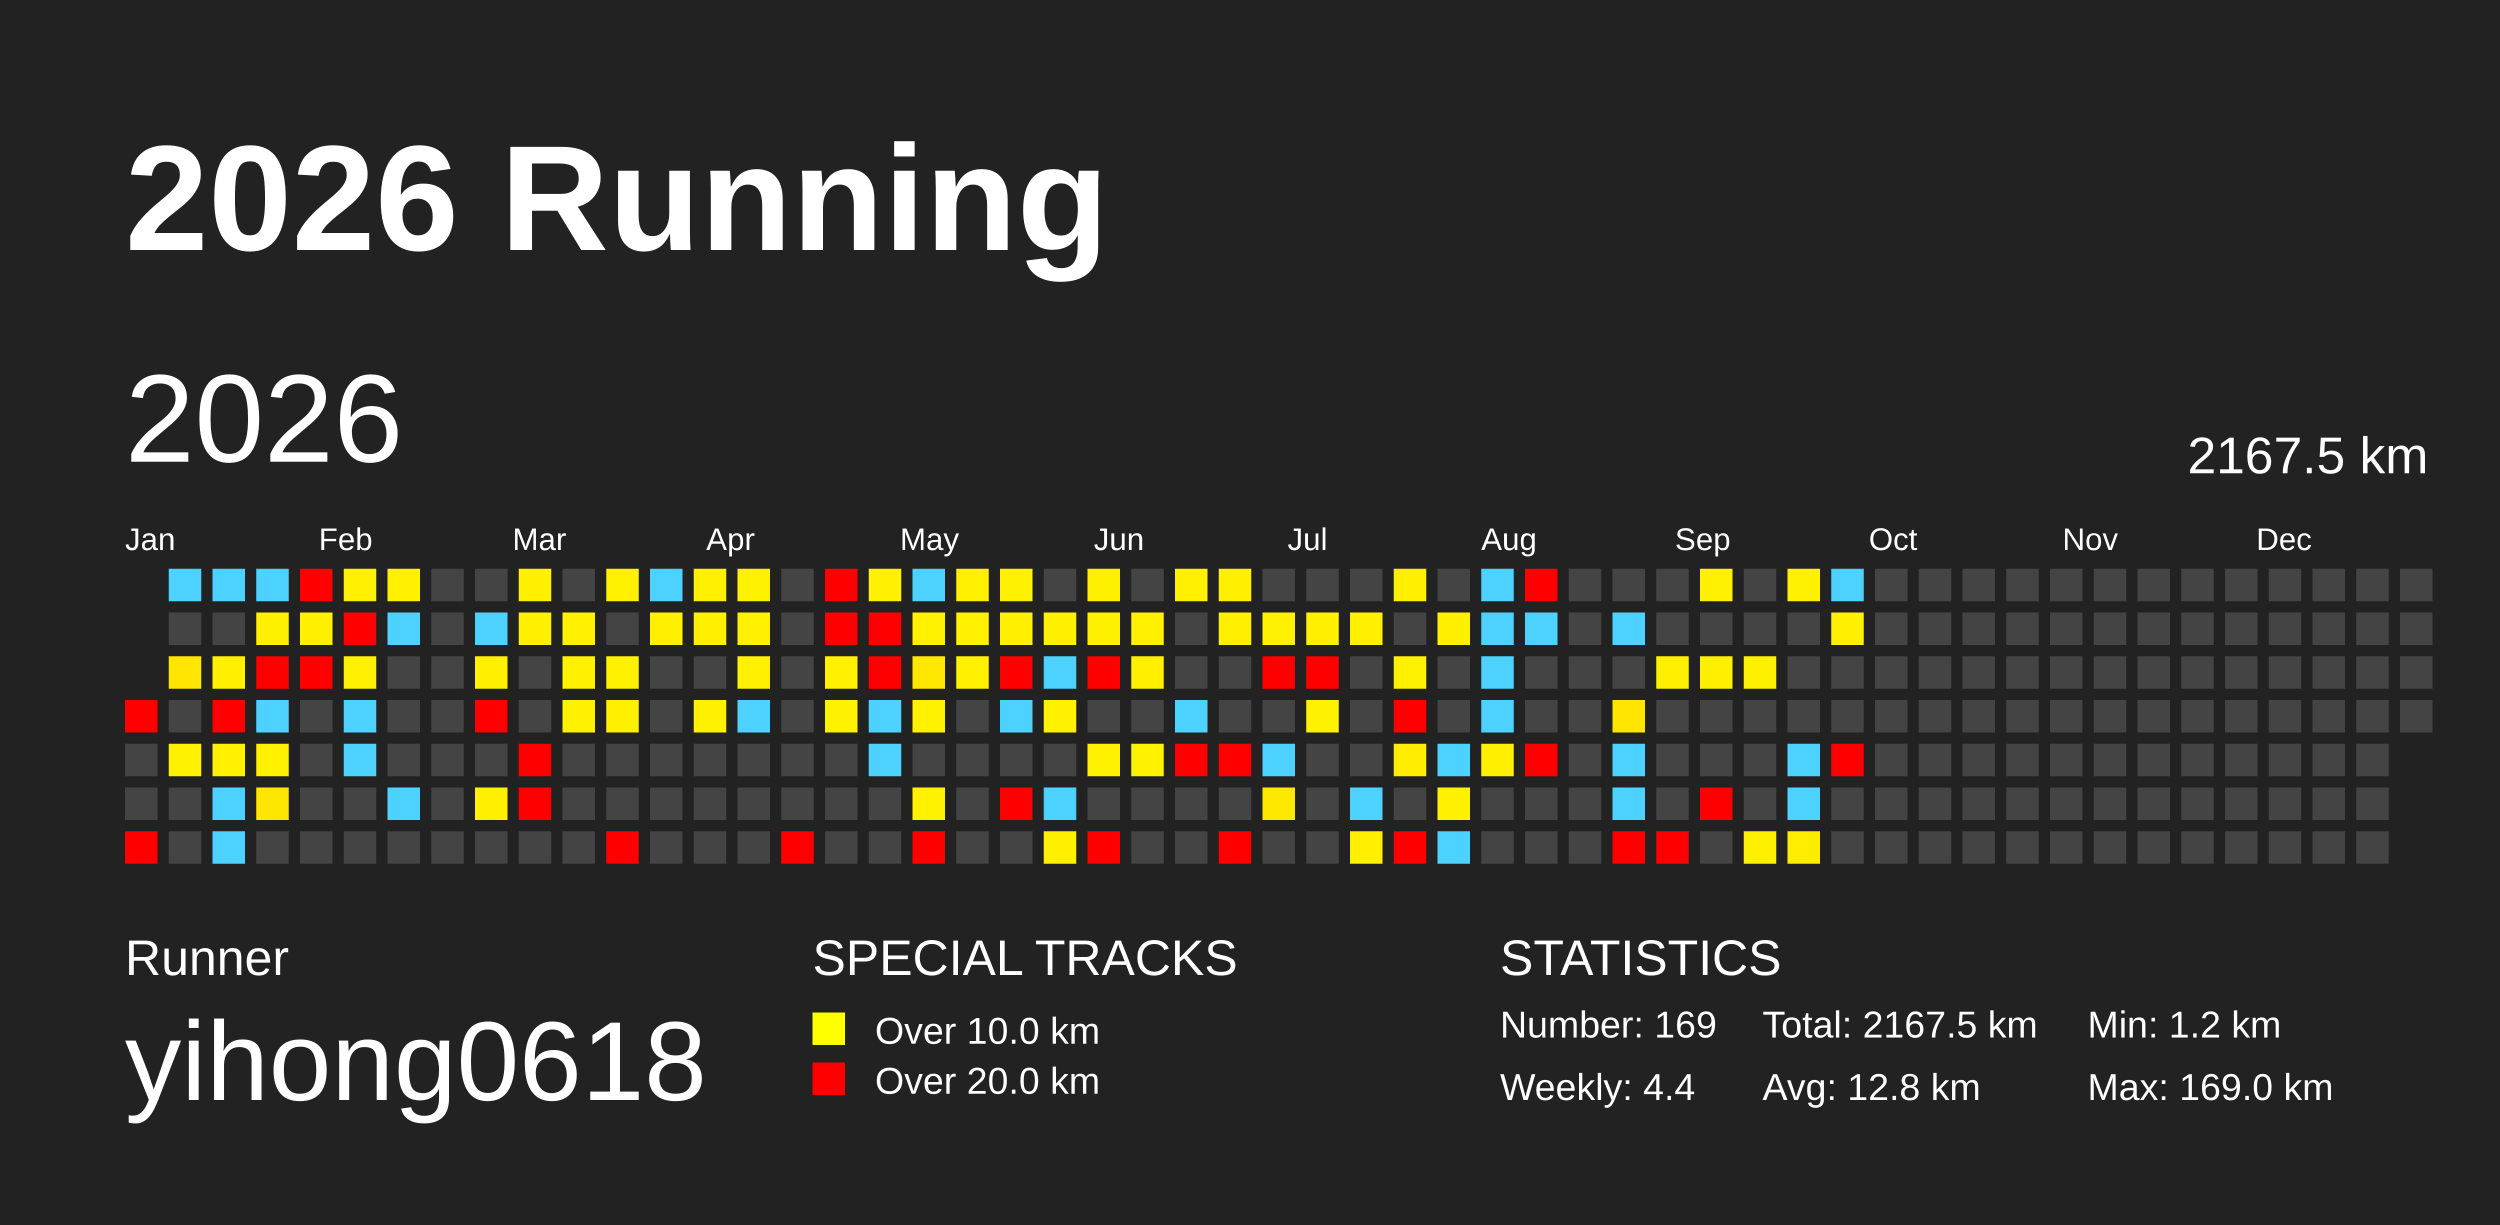
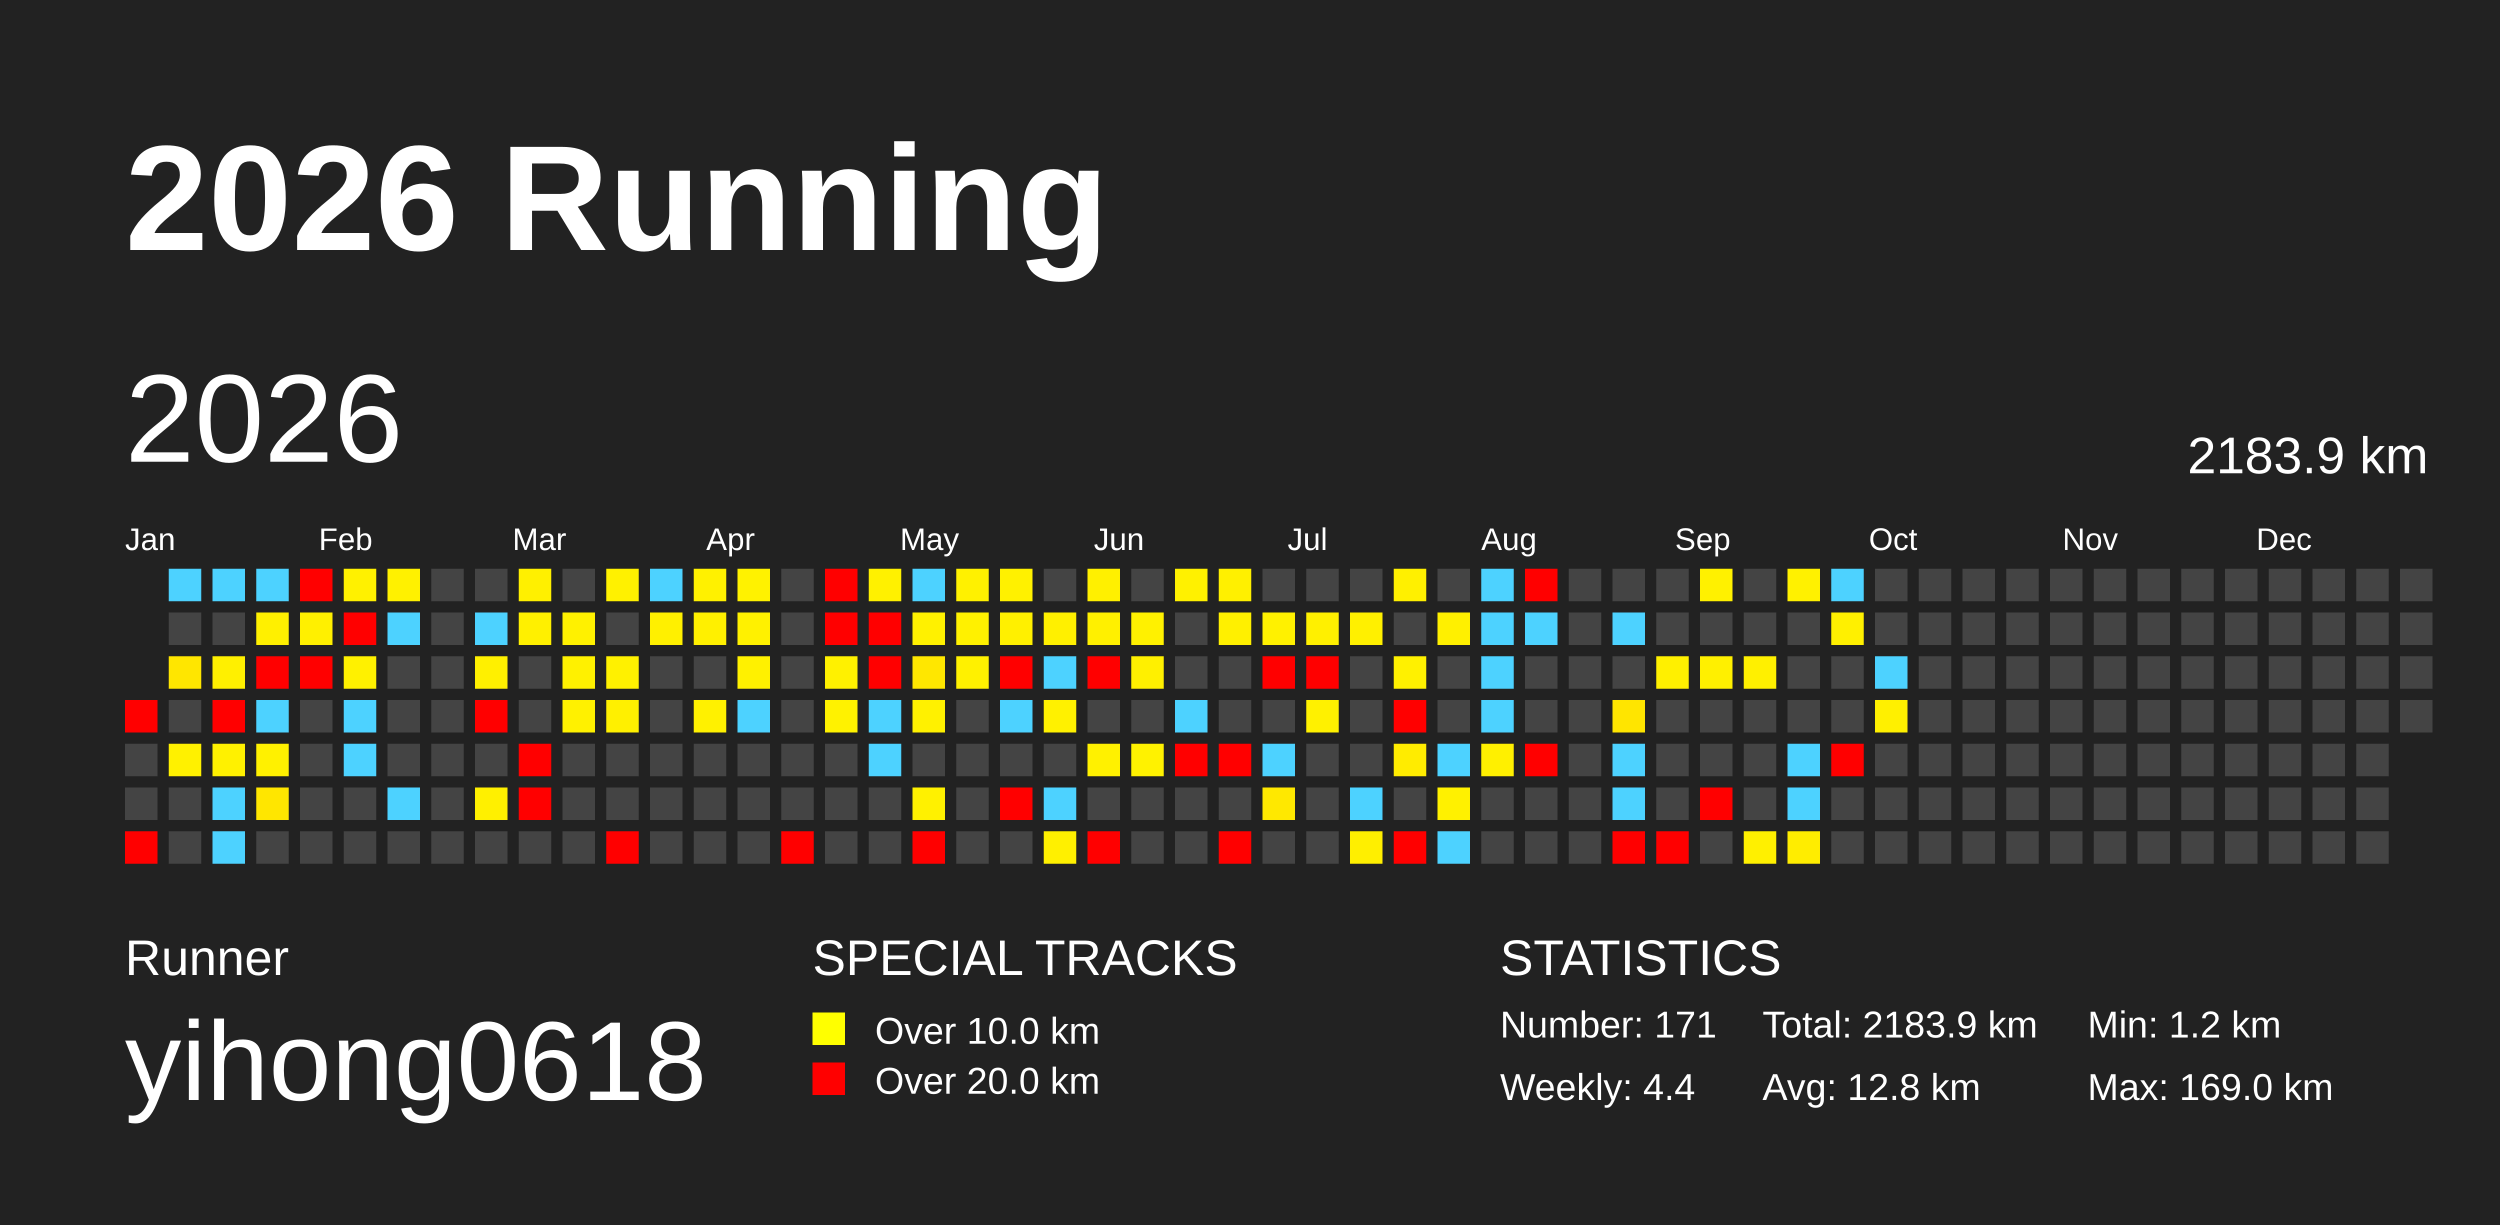
<svg xmlns="http://www.w3.org/2000/svg" baseProfile="full" height="98mm" version="1.1" viewBox="0,0,200,98" width="200mm">
  <defs />
  <rect fill="#222222" height="98" width="200" x="0" y="0" />
  <text fill="#FFFFFF" style="font-size:12px; font-family:Arial; font-weight:bold;" x="10" y="20">2026 Running</text>
  <text fill="#FFFFFF" style="font-size:4px; font-family:Arial" x="10" y="78">Runner</text>
  <text fill="#FFFFFF" style="font-size:9px; font-family:Arial" x="10" y="88">yihong0618</text>
  <text fill="#FFFFFF" style="font-size:4px; font-family:Arial" x="65" y="78">SPECIAL TRACKS</text>
  <rect fill="yellow" height="2.6" width="2.6" x="65" y="81" />
  <text fill="#FFFFFF" style="font-size:3px; font-family:Arial" x="70" y="83.5">Over 10.0 km</text>
  <rect fill="red" height="2.6" width="2.6" x="65" y="85" />
  <text fill="#FFFFFF" style="font-size:3px; font-family:Arial" x="70" y="87.5">Over 20.0 km</text>
  <text fill="#FFFFFF" style="font-size:4px; font-family:Arial" x="120" y="78">STATISTICS</text>
-   <text fill="#FFFFFF" style="font-size:3px; font-family:Arial" x="120" y="83">Number: 169</text>
+   <text fill="#FFFFFF" style="font-size:3px; font-family:Arial" x="120" y="83">Number: 171</text>
  <text fill="#FFFFFF" style="font-size:3px; font-family:Arial" x="120" y="88">Weekly: 4.4</text>
-   <text fill="#FFFFFF" style="font-size:3px; font-family:Arial" x="141" y="83">Total: 2167.5 km</text>
+   <text fill="#FFFFFF" style="font-size:3px; font-family:Arial" x="141" y="83">Total: 2183.9 km</text>
  <text fill="#FFFFFF" style="font-size:3px; font-family:Arial" x="141" y="88">Avg: 12.8 km</text>
  <text fill="#FFFFFF" style="font-size:3px; font-family:Arial" x="167" y="83">Min: 1.2 km</text>
  <text fill="#FFFFFF" style="font-size:3px; font-family:Arial" x="167" y="88">Max: 169.0 km</text>
  <text dominant-baseline="hanging" fill="#FFFFFF" style="font-size:10.0px; font-family:Arial;" x="10" y="30">2026</text>
-   <text dominant-baseline="hanging" fill="#FFFFFF" style="font-size:4.125px; font-family:Arial;" x="175" y="35">2167.5 km</text>
+   <text dominant-baseline="hanging" fill="#FFFFFF" style="font-size:4.125px; font-family:Arial;" x="175" y="35">2183.9 km</text>
  <text fill="#FFFFFF" style="font-size:2.5px; font-family:Arial" x="10.0" y="44">Jan</text>
  <text fill="#FFFFFF" style="font-size:2.5px; font-family:Arial" x="25.5" y="44">Feb</text>
  <text fill="#FFFFFF" style="font-size:2.5px; font-family:Arial" x="41.0" y="44">Mar</text>
  <text fill="#FFFFFF" style="font-size:2.5px; font-family:Arial" x="56.5" y="44">Apr</text>
  <text fill="#FFFFFF" style="font-size:2.5px; font-family:Arial" x="72.0" y="44">May</text>
  <text fill="#FFFFFF" style="font-size:2.5px; font-family:Arial" x="87.5" y="44">Jun</text>
  <text fill="#FFFFFF" style="font-size:2.5px; font-family:Arial" x="103.0" y="44">Jul</text>
  <text fill="#FFFFFF" style="font-size:2.5px; font-family:Arial" x="118.5" y="44">Aug</text>
  <text fill="#FFFFFF" style="font-size:2.5px; font-family:Arial" x="134.0" y="44">Sep</text>
  <text fill="#FFFFFF" style="font-size:2.5px; font-family:Arial" x="149.5" y="44">Oct</text>
  <text fill="#FFFFFF" style="font-size:2.5px; font-family:Arial" x="165.0" y="44">Nov</text>
  <text fill="#FFFFFF" style="font-size:2.5px; font-family:Arial" x="180.5" y="44">Dec</text>
  <rect fill="red" height="2.6" width="2.6" x="10.0" y="56.0" />
  <rect fill="#444444" height="2.6" width="2.6" x="10.0" y="59.5" />
  <rect fill="#444444" height="2.6" width="2.6" x="10.0" y="63.0" />
  <rect fill="red" height="2.6" width="2.6" x="10.0" y="66.5" />
  <rect fill="#4dd2ff" height="2.6" width="2.6" x="13.5" y="45.5" />
  <rect fill="#444444" height="2.6" width="2.6" x="13.5" y="49.0" />
  <rect fill="#ffe600" height="2.6" width="2.6" x="13.5" y="52.5" />
  <rect fill="#444444" height="2.6" width="2.6" x="13.5" y="56.0" />
  <rect fill="#fff100" height="2.6" width="2.6" x="13.5" y="59.5" />
  <rect fill="#444444" height="2.6" width="2.6" x="13.5" y="63.0" />
  <rect fill="#444444" height="2.6" width="2.6" x="13.5" y="66.5" />
  <rect fill="#4dd2ff" height="2.6" width="2.6" x="17.0" y="45.5" />
  <rect fill="#444444" height="2.6" width="2.6" x="17.0" y="49.0" />
  <rect fill="#fff000" height="2.6" width="2.6" x="17.0" y="52.5" />
  <rect fill="red" height="2.6" width="2.6" x="17.0" y="56.0" />
  <rect fill="#fff100" height="2.6" width="2.6" x="17.0" y="59.5" />
  <rect fill="#4dd2ff" height="2.6" width="2.6" x="17.0" y="63.0" />
  <rect fill="#4dd2ff" height="2.6" width="2.6" x="17.0" y="66.5" />
  <rect fill="#4dd2ff" height="2.6" width="2.6" x="20.5" y="45.5" />
  <rect fill="#fff000" height="2.6" width="2.6" x="20.5" y="49.0" />
  <rect fill="red" height="2.6" width="2.6" x="20.5" y="52.5" />
  <rect fill="#4dd2ff" height="2.6" width="2.6" x="20.5" y="56.0" />
  <rect fill="#fff100" height="2.6" width="2.6" x="20.5" y="59.5" />
  <rect fill="#ffe600" height="2.6" width="2.6" x="20.5" y="63.0" />
  <rect fill="#444444" height="2.6" width="2.6" x="20.5" y="66.5" />
  <rect fill="red" height="2.6" width="2.6" x="24.0" y="45.5" />
  <rect fill="#fff000" height="2.6" width="2.6" x="24.0" y="49.0" />
  <rect fill="red" height="2.6" width="2.6" x="24.0" y="52.5" />
  <rect fill="#444444" height="2.6" width="2.6" x="24.0" y="56.0" />
  <rect fill="#444444" height="2.6" width="2.6" x="24.0" y="59.5" />
  <rect fill="#444444" height="2.6" width="2.6" x="24.0" y="63.0" />
  <rect fill="#444444" height="2.6" width="2.6" x="24.0" y="66.5" />
  <rect fill="#fff100" height="2.6" width="2.6" x="27.5" y="45.5" />
  <rect fill="red" height="2.6" width="2.6" x="27.5" y="49.0" />
  <rect fill="#fff100" height="2.6" width="2.6" x="27.5" y="52.5" />
  <rect fill="#4dd2ff" height="2.6" width="2.6" x="27.5" y="56.0" />
  <rect fill="#4dd2ff" height="2.6" width="2.6" x="27.5" y="59.5" />
  <rect fill="#444444" height="2.6" width="2.6" x="27.5" y="63.0" />
  <rect fill="#444444" height="2.6" width="2.6" x="27.5" y="66.5" />
  <rect fill="#fff100" height="2.6" width="2.6" x="31.0" y="45.5" />
  <rect fill="#4dd2ff" height="2.6" width="2.6" x="31.0" y="49.0" />
  <rect fill="#444444" height="2.6" width="2.6" x="31.0" y="52.5" />
  <rect fill="#444444" height="2.6" width="2.6" x="31.0" y="56.0" />
  <rect fill="#444444" height="2.6" width="2.6" x="31.0" y="59.5" />
  <rect fill="#4dd2ff" height="2.6" width="2.6" x="31.0" y="63.0" />
  <rect fill="#444444" height="2.6" width="2.6" x="31.0" y="66.5" />
  <rect fill="#444444" height="2.6" width="2.6" x="34.5" y="45.5" />
  <rect fill="#444444" height="2.6" width="2.6" x="34.5" y="49.0" />
  <rect fill="#444444" height="2.6" width="2.6" x="34.5" y="52.5" />
  <rect fill="#444444" height="2.6" width="2.6" x="34.5" y="56.0" />
  <rect fill="#444444" height="2.6" width="2.6" x="34.5" y="59.5" />
  <rect fill="#444444" height="2.6" width="2.6" x="34.5" y="63.0" />
  <rect fill="#444444" height="2.6" width="2.6" x="34.5" y="66.5" />
  <rect fill="#444444" height="2.6" width="2.6" x="38.0" y="45.5" />
  <rect fill="#4dd2ff" height="2.6" width="2.6" x="38.0" y="49.0" />
  <rect fill="#fff000" height="2.6" width="2.6" x="38.0" y="52.5" />
  <rect fill="red" height="2.6" width="2.6" x="38.0" y="56.0" />
  <rect fill="#444444" height="2.6" width="2.6" x="38.0" y="59.5" />
  <rect fill="#fff000" height="2.6" width="2.6" x="38.0" y="63.0" />
  <rect fill="#444444" height="2.6" width="2.6" x="38.0" y="66.5" />
  <rect fill="#fff000" height="2.6" width="2.6" x="41.5" y="45.5" />
  <rect fill="#fff000" height="2.6" width="2.6" x="41.5" y="49.0" />
  <rect fill="#444444" height="2.6" width="2.6" x="41.5" y="52.5" />
  <rect fill="#444444" height="2.6" width="2.6" x="41.5" y="56.0" />
  <rect fill="red" height="2.6" width="2.6" x="41.5" y="59.5" />
  <rect fill="red" height="2.6" width="2.6" x="41.5" y="63.0" />
  <rect fill="#444444" height="2.6" width="2.6" x="41.5" y="66.5" />
  <rect fill="#444444" height="2.6" width="2.6" x="45.0" y="45.5" />
  <rect fill="#fff100" height="2.6" width="2.6" x="45.0" y="49.0" />
  <rect fill="#fff100" height="2.6" width="2.6" x="45.0" y="52.5" />
  <rect fill="#fff100" height="2.6" width="2.6" x="45.0" y="56.0" />
  <rect fill="#444444" height="2.6" width="2.6" x="45.0" y="59.5" />
  <rect fill="#444444" height="2.6" width="2.6" x="45.0" y="63.0" />
  <rect fill="#444444" height="2.6" width="2.6" x="45.0" y="66.5" />
  <rect fill="#fff100" height="2.6" width="2.6" x="48.5" y="45.5" />
  <rect fill="#444444" height="2.6" width="2.6" x="48.5" y="49.0" />
  <rect fill="#fff100" height="2.6" width="2.6" x="48.5" y="52.5" />
  <rect fill="#fff000" height="2.6" width="2.6" x="48.5" y="56.0" />
  <rect fill="#444444" height="2.6" width="2.6" x="48.5" y="59.5" />
  <rect fill="#444444" height="2.6" width="2.6" x="48.5" y="63.0" />
  <rect fill="red" height="2.6" width="2.6" x="48.5" y="66.5" />
  <rect fill="#4dd2ff" height="2.6" width="2.6" x="52.0" y="45.5" />
  <rect fill="#fff000" height="2.6" width="2.6" x="52.0" y="49.0" />
  <rect fill="#444444" height="2.6" width="2.6" x="52.0" y="52.5" />
  <rect fill="#444444" height="2.6" width="2.6" x="52.0" y="56.0" />
  <rect fill="#444444" height="2.6" width="2.6" x="52.0" y="59.5" />
  <rect fill="#444444" height="2.6" width="2.6" x="52.0" y="63.0" />
  <rect fill="#444444" height="2.6" width="2.6" x="52.0" y="66.5" />
  <rect fill="#fff100" height="2.6" width="2.6" x="55.5" y="45.5" />
  <rect fill="#fff000" height="2.6" width="2.6" x="55.5" y="49.0" />
  <rect fill="#444444" height="2.6" width="2.6" x="55.5" y="52.5" />
  <rect fill="#fff100" height="2.6" width="2.6" x="55.5" y="56.0" />
  <rect fill="#444444" height="2.6" width="2.6" x="55.5" y="59.5" />
  <rect fill="#444444" height="2.6" width="2.6" x="55.5" y="63.0" />
  <rect fill="#444444" height="2.6" width="2.6" x="55.5" y="66.5" />
  <rect fill="#fff200" height="2.6" width="2.6" x="59.0" y="45.5" />
  <rect fill="#fff100" height="2.6" width="2.6" x="59.0" y="49.0" />
  <rect fill="#fff100" height="2.6" width="2.6" x="59.0" y="52.5" />
  <rect fill="#4dd2ff" height="2.6" width="2.6" x="59.0" y="56.0" />
  <rect fill="#444444" height="2.6" width="2.6" x="59.0" y="59.5" />
  <rect fill="#444444" height="2.6" width="2.6" x="59.0" y="63.0" />
  <rect fill="#444444" height="2.6" width="2.6" x="59.0" y="66.5" />
  <rect fill="#444444" height="2.6" width="2.6" x="62.5" y="45.5" />
  <rect fill="#444444" height="2.6" width="2.6" x="62.5" y="49.0" />
  <rect fill="#444444" height="2.6" width="2.6" x="62.5" y="52.5" />
  <rect fill="#444444" height="2.6" width="2.6" x="62.5" y="56.0" />
  <rect fill="#444444" height="2.6" width="2.6" x="62.5" y="59.5" />
  <rect fill="#444444" height="2.6" width="2.6" x="62.5" y="63.0" />
  <rect fill="red" height="2.6" width="2.6" x="62.5" y="66.5" />
  <rect fill="red" height="2.6" width="2.6" x="66.0" y="45.5" />
  <rect fill="red" height="2.6" width="2.6" x="66.0" y="49.0" />
  <rect fill="#fff100" height="2.6" width="2.6" x="66.0" y="52.5" />
  <rect fill="#fff200" height="2.6" width="2.6" x="66.0" y="56.0" />
  <rect fill="#444444" height="2.6" width="2.6" x="66.0" y="59.5" />
  <rect fill="#444444" height="2.6" width="2.6" x="66.0" y="63.0" />
  <rect fill="#444444" height="2.6" width="2.6" x="66.0" y="66.5" />
  <rect fill="#fff100" height="2.6" width="2.6" x="69.5" y="45.5" />
  <rect fill="red" height="2.6" width="2.6" x="69.5" y="49.0" />
  <rect fill="red" height="2.6" width="2.6" x="69.5" y="52.5" />
  <rect fill="#4dd2ff" height="2.6" width="2.6" x="69.5" y="56.0" />
  <rect fill="#4dd2ff" height="2.6" width="2.6" x="69.5" y="59.5" />
  <rect fill="#444444" height="2.6" width="2.6" x="69.5" y="63.0" />
  <rect fill="#444444" height="2.6" width="2.6" x="69.5" y="66.5" />
  <rect fill="#4dd2ff" height="2.6" width="2.6" x="73.0" y="45.5" />
  <rect fill="#fff100" height="2.6" width="2.6" x="73.0" y="49.0" />
  <rect fill="#ffe700" height="2.6" width="2.6" x="73.0" y="52.5" />
  <rect fill="#fff100" height="2.6" width="2.6" x="73.0" y="56.0" />
  <rect fill="#444444" height="2.6" width="2.6" x="73.0" y="59.5" />
  <rect fill="#fff100" height="2.6" width="2.6" x="73.0" y="63.0" />
  <rect fill="red" height="2.6" width="2.6" x="73.0" y="66.5" />
  <rect fill="#fff100" height="2.6" width="2.6" x="76.5" y="45.5" />
  <rect fill="#fff100" height="2.6" width="2.6" x="76.5" y="49.0" />
  <rect fill="#fff100" height="2.6" width="2.6" x="76.5" y="52.5" />
  <rect fill="#444444" height="2.6" width="2.6" x="76.5" y="56.0" />
  <rect fill="#444444" height="2.6" width="2.6" x="76.5" y="59.5" />
  <rect fill="#444444" height="2.6" width="2.6" x="76.5" y="63.0" />
  <rect fill="#444444" height="2.6" width="2.6" x="76.5" y="66.5" />
  <rect fill="#fff100" height="2.6" width="2.6" x="80.0" y="45.5" />
  <rect fill="#fff000" height="2.6" width="2.6" x="80.0" y="49.0" />
  <rect fill="red" height="2.6" width="2.6" x="80.0" y="52.5" />
  <rect fill="#4dd2ff" height="2.6" width="2.6" x="80.0" y="56.0" />
  <rect fill="#444444" height="2.6" width="2.6" x="80.0" y="59.5" />
  <rect fill="red" height="2.6" width="2.6" x="80.0" y="63.0" />
  <rect fill="#444444" height="2.6" width="2.6" x="80.0" y="66.5" />
  <rect fill="#444444" height="2.6" width="2.6" x="83.5" y="45.5" />
  <rect fill="#fff000" height="2.6" width="2.6" x="83.5" y="49.0" />
  <rect fill="#4dd2ff" height="2.6" width="2.6" x="83.5" y="52.5" />
  <rect fill="#fff100" height="2.6" width="2.6" x="83.5" y="56.0" />
  <rect fill="#444444" height="2.6" width="2.6" x="83.5" y="59.5" />
  <rect fill="#4dd2ff" height="2.6" width="2.6" x="83.5" y="63.0" />
  <rect fill="#fff000" height="2.6" width="2.6" x="83.5" y="66.5" />
  <rect fill="#fff000" height="2.6" width="2.6" x="87.0" y="45.5" />
  <rect fill="#fff000" height="2.6" width="2.6" x="87.0" y="49.0" />
  <rect fill="red" height="2.6" width="2.6" x="87.0" y="52.5" />
  <rect fill="#444444" height="2.6" width="2.6" x="87.0" y="56.0" />
  <rect fill="#fff100" height="2.6" width="2.6" x="87.0" y="59.5" />
  <rect fill="#444444" height="2.6" width="2.6" x="87.0" y="63.0" />
  <rect fill="red" height="2.6" width="2.6" x="87.0" y="66.5" />
  <rect fill="#444444" height="2.6" width="2.6" x="90.5" y="45.5" />
  <rect fill="#fff100" height="2.6" width="2.6" x="90.5" y="49.0" />
  <rect fill="#fff000" height="2.6" width="2.6" x="90.5" y="52.5" />
  <rect fill="#444444" height="2.6" width="2.6" x="90.5" y="56.0" />
  <rect fill="#fff200" height="2.6" width="2.6" x="90.5" y="59.5" />
  <rect fill="#444444" height="2.6" width="2.6" x="90.5" y="63.0" />
  <rect fill="#444444" height="2.6" width="2.6" x="90.5" y="66.5" />
  <rect fill="#fff100" height="2.6" width="2.6" x="94.0" y="45.5" />
  <rect fill="#444444" height="2.6" width="2.6" x="94.0" y="49.0" />
  <rect fill="#444444" height="2.6" width="2.6" x="94.0" y="52.5" />
  <rect fill="#4dd2ff" height="2.6" width="2.6" x="94.0" y="56.0" />
  <rect fill="red" height="2.6" width="2.6" x="94.0" y="59.5" />
  <rect fill="#444444" height="2.6" width="2.6" x="94.0" y="63.0" />
  <rect fill="#444444" height="2.6" width="2.6" x="94.0" y="66.5" />
  <rect fill="#fff000" height="2.6" width="2.6" x="97.5" y="45.5" />
  <rect fill="#fff000" height="2.6" width="2.6" x="97.5" y="49.0" />
  <rect fill="#444444" height="2.6" width="2.6" x="97.5" y="52.5" />
  <rect fill="#444444" height="2.6" width="2.6" x="97.5" y="56.0" />
  <rect fill="red" height="2.6" width="2.6" x="97.5" y="59.5" />
  <rect fill="#444444" height="2.6" width="2.6" x="97.5" y="63.0" />
  <rect fill="red" height="2.6" width="2.6" x="97.5" y="66.5" />
  <rect fill="#444444" height="2.6" width="2.6" x="101.0" y="45.5" />
  <rect fill="#fff100" height="2.6" width="2.6" x="101.0" y="49.0" />
  <rect fill="red" height="2.6" width="2.6" x="101.0" y="52.5" />
  <rect fill="#444444" height="2.6" width="2.6" x="101.0" y="56.0" />
  <rect fill="#4dd2ff" height="2.6" width="2.6" x="101.0" y="59.5" />
  <rect fill="#ffe800" height="2.6" width="2.6" x="101.0" y="63.0" />
  <rect fill="#444444" height="2.6" width="2.6" x="101.0" y="66.5" />
  <rect fill="#444444" height="2.6" width="2.6" x="104.5" y="45.5" />
  <rect fill="#fff000" height="2.6" width="2.6" x="104.5" y="49.0" />
  <rect fill="red" height="2.6" width="2.6" x="104.5" y="52.5" />
  <rect fill="#fff100" height="2.6" width="2.6" x="104.5" y="56.0" />
  <rect fill="#444444" height="2.6" width="2.6" x="104.5" y="59.5" />
  <rect fill="#444444" height="2.6" width="2.6" x="104.5" y="63.0" />
  <rect fill="#444444" height="2.6" width="2.6" x="104.5" y="66.5" />
  <rect fill="#444444" height="2.6" width="2.6" x="108.0" y="45.5" />
  <rect fill="#fff000" height="2.6" width="2.6" x="108.0" y="49.0" />
  <rect fill="#444444" height="2.6" width="2.6" x="108.0" y="52.5" />
  <rect fill="#444444" height="2.6" width="2.6" x="108.0" y="56.0" />
  <rect fill="#444444" height="2.6" width="2.6" x="108.0" y="59.5" />
  <rect fill="#4dd2ff" height="2.6" width="2.6" x="108.0" y="63.0" />
  <rect fill="#ffef00" height="2.6" width="2.6" x="108.0" y="66.5" />
  <rect fill="#fff000" height="2.6" width="2.6" x="111.5" y="45.5" />
  <rect fill="#444444" height="2.6" width="2.6" x="111.5" y="49.0" />
  <rect fill="#fff100" height="2.6" width="2.6" x="111.5" y="52.5" />
  <rect fill="red" height="2.6" width="2.6" x="111.5" y="56.0" />
  <rect fill="#ffec00" height="2.6" width="2.6" x="111.5" y="59.5" />
  <rect fill="#444444" height="2.6" width="2.6" x="111.5" y="63.0" />
  <rect fill="red" height="2.6" width="2.6" x="111.5" y="66.5" />
  <rect fill="#444444" height="2.6" width="2.6" x="115.0" y="45.5" />
  <rect fill="#fff000" height="2.6" width="2.6" x="115.0" y="49.0" />
  <rect fill="#444444" height="2.6" width="2.6" x="115.0" y="52.5" />
  <rect fill="#444444" height="2.6" width="2.6" x="115.0" y="56.0" />
  <rect fill="#4dd2ff" height="2.6" width="2.6" x="115.0" y="59.5" />
  <rect fill="#fff100" height="2.6" width="2.6" x="115.0" y="63.0" />
  <rect fill="#4dd2ff" height="2.6" width="2.6" x="115.0" y="66.5" />
  <rect fill="#4dd2ff" height="2.6" width="2.6" x="118.5" y="45.5" />
  <rect fill="#4dd2ff" height="2.6" width="2.6" x="118.5" y="49.0" />
  <rect fill="#4dd2ff" height="2.6" width="2.6" x="118.5" y="52.5" />
  <rect fill="#4dd2ff" height="2.6" width="2.6" x="118.5" y="56.0" />
  <rect fill="#fff000" height="2.6" width="2.6" x="118.5" y="59.5" />
  <rect fill="#444444" height="2.6" width="2.6" x="118.5" y="63.0" />
  <rect fill="#444444" height="2.6" width="2.6" x="118.5" y="66.5" />
  <rect fill="red" height="2.6" width="2.6" x="122.0" y="45.5" />
  <rect fill="#4dd2ff" height="2.6" width="2.6" x="122.0" y="49.0" />
  <rect fill="#444444" height="2.6" width="2.6" x="122.0" y="52.5" />
  <rect fill="#444444" height="2.6" width="2.6" x="122.0" y="56.0" />
  <rect fill="red" height="2.6" width="2.6" x="122.0" y="59.5" />
  <rect fill="#444444" height="2.6" width="2.6" x="122.0" y="63.0" />
  <rect fill="#444444" height="2.6" width="2.6" x="122.0" y="66.5" />
  <rect fill="#444444" height="2.6" width="2.6" x="125.5" y="45.5" />
  <rect fill="#444444" height="2.6" width="2.6" x="125.5" y="49.0" />
  <rect fill="#444444" height="2.6" width="2.6" x="125.5" y="52.5" />
  <rect fill="#444444" height="2.6" width="2.6" x="125.5" y="56.0" />
  <rect fill="#444444" height="2.6" width="2.6" x="125.5" y="59.5" />
  <rect fill="#444444" height="2.6" width="2.6" x="125.5" y="63.0" />
  <rect fill="#444444" height="2.6" width="2.6" x="125.5" y="66.5" />
  <rect fill="#444444" height="2.6" width="2.6" x="129.0" y="45.5" />
  <rect fill="#4dd2ff" height="2.6" width="2.6" x="129.0" y="49.0" />
  <rect fill="#444444" height="2.6" width="2.6" x="129.0" y="52.5" />
  <rect fill="#ffe500" height="2.6" width="2.6" x="129.0" y="56.0" />
  <rect fill="#4dd2ff" height="2.6" width="2.6" x="129.0" y="59.5" />
  <rect fill="#4dd2ff" height="2.6" width="2.6" x="129.0" y="63.0" />
  <rect fill="red" height="2.6" width="2.6" x="129.0" y="66.5" />
  <rect fill="#444444" height="2.6" width="2.6" x="132.5" y="45.5" />
  <rect fill="#444444" height="2.6" width="2.6" x="132.5" y="49.0" />
  <rect fill="#fff000" height="2.6" width="2.6" x="132.5" y="52.5" />
  <rect fill="#444444" height="2.6" width="2.6" x="132.5" y="56.0" />
  <rect fill="#444444" height="2.6" width="2.6" x="132.5" y="59.5" />
  <rect fill="#444444" height="2.6" width="2.6" x="132.5" y="63.0" />
  <rect fill="red" height="2.6" width="2.6" x="132.5" y="66.5" />
  <rect fill="#fff100" height="2.6" width="2.6" x="136.0" y="45.5" />
  <rect fill="#444444" height="2.6" width="2.6" x="136.0" y="49.0" />
  <rect fill="#fff000" height="2.6" width="2.6" x="136.0" y="52.5" />
  <rect fill="#444444" height="2.6" width="2.6" x="136.0" y="56.0" />
  <rect fill="#444444" height="2.6" width="2.6" x="136.0" y="59.5" />
  <rect fill="red" height="2.6" width="2.6" x="136.0" y="63.0" />
  <rect fill="#444444" height="2.6" width="2.6" x="136.0" y="66.5" />
  <rect fill="#444444" height="2.6" width="2.6" x="139.5" y="45.5" />
  <rect fill="#444444" height="2.6" width="2.6" x="139.5" y="49.0" />
  <rect fill="#fff000" height="2.6" width="2.6" x="139.5" y="52.5" />
  <rect fill="#444444" height="2.6" width="2.6" x="139.5" y="56.0" />
  <rect fill="#444444" height="2.6" width="2.6" x="139.5" y="59.5" />
  <rect fill="#444444" height="2.6" width="2.6" x="139.5" y="63.0" />
  <rect fill="#fff000" height="2.6" width="2.6" x="139.5" y="66.5" />
  <rect fill="#fff100" height="2.6" width="2.6" x="143.0" y="45.5" />
  <rect fill="#444444" height="2.6" width="2.6" x="143.0" y="49.0" />
  <rect fill="#444444" height="2.6" width="2.6" x="143.0" y="52.5" />
  <rect fill="#444444" height="2.6" width="2.6" x="143.0" y="56.0" />
  <rect fill="#4dd2ff" height="2.6" width="2.6" x="143.0" y="59.5" />
  <rect fill="#4dd2ff" height="2.6" width="2.6" x="143.0" y="63.0" />
  <rect fill="#ffed00" height="2.6" width="2.6" x="143.0" y="66.5" />
  <rect fill="#4dd2ff" height="2.6" width="2.6" x="146.5" y="45.5" />
  <rect fill="#fff000" height="2.6" width="2.6" x="146.5" y="49.0" />
  <rect fill="#444444" height="2.6" width="2.6" x="146.5" y="52.5" />
  <rect fill="#444444" height="2.6" width="2.6" x="146.5" y="56.0" />
  <rect fill="red" height="2.6" width="2.6" x="146.5" y="59.5" />
  <rect fill="#444444" height="2.6" width="2.6" x="146.5" y="63.0" />
  <rect fill="#444444" height="2.6" width="2.6" x="146.5" y="66.5" />
  <rect fill="#444444" height="2.6" width="2.6" x="150.0" y="45.5" />
  <rect fill="#444444" height="2.6" width="2.6" x="150.0" y="49.0" />
-   <rect fill="#444444" height="2.6" width="2.6" x="150.0" y="52.5" />
-   <rect fill="#444444" height="2.6" width="2.6" x="150.0" y="56.0" />
+   <rect fill="#4dd2ff" height="2.6" width="2.6" x="150.0" y="52.5" />
+   <rect fill="#fff000" height="2.6" width="2.6" x="150.0" y="56.0" />
  <rect fill="#444444" height="2.6" width="2.6" x="150.0" y="59.5" />
  <rect fill="#444444" height="2.6" width="2.6" x="150.0" y="63.0" />
  <rect fill="#444444" height="2.6" width="2.6" x="150.0" y="66.5" />
  <rect fill="#444444" height="2.6" width="2.6" x="153.5" y="45.5" />
  <rect fill="#444444" height="2.6" width="2.6" x="153.5" y="49.0" />
  <rect fill="#444444" height="2.6" width="2.6" x="153.5" y="52.5" />
  <rect fill="#444444" height="2.6" width="2.6" x="153.5" y="56.0" />
  <rect fill="#444444" height="2.6" width="2.6" x="153.5" y="59.5" />
  <rect fill="#444444" height="2.6" width="2.6" x="153.5" y="63.0" />
  <rect fill="#444444" height="2.6" width="2.6" x="153.5" y="66.5" />
  <rect fill="#444444" height="2.6" width="2.6" x="157.0" y="45.5" />
  <rect fill="#444444" height="2.6" width="2.6" x="157.0" y="49.0" />
  <rect fill="#444444" height="2.6" width="2.6" x="157.0" y="52.5" />
  <rect fill="#444444" height="2.6" width="2.6" x="157.0" y="56.0" />
  <rect fill="#444444" height="2.6" width="2.6" x="157.0" y="59.5" />
  <rect fill="#444444" height="2.6" width="2.6" x="157.0" y="63.0" />
  <rect fill="#444444" height="2.6" width="2.6" x="157.0" y="66.5" />
  <rect fill="#444444" height="2.6" width="2.6" x="160.5" y="45.5" />
  <rect fill="#444444" height="2.6" width="2.6" x="160.5" y="49.0" />
  <rect fill="#444444" height="2.6" width="2.6" x="160.5" y="52.5" />
  <rect fill="#444444" height="2.6" width="2.6" x="160.5" y="56.0" />
  <rect fill="#444444" height="2.6" width="2.6" x="160.5" y="59.5" />
  <rect fill="#444444" height="2.6" width="2.6" x="160.5" y="63.0" />
  <rect fill="#444444" height="2.6" width="2.6" x="160.5" y="66.5" />
  <rect fill="#444444" height="2.6" width="2.6" x="164.0" y="45.5" />
  <rect fill="#444444" height="2.6" width="2.6" x="164.0" y="49.0" />
  <rect fill="#444444" height="2.6" width="2.6" x="164.0" y="52.5" />
  <rect fill="#444444" height="2.6" width="2.6" x="164.0" y="56.0" />
  <rect fill="#444444" height="2.6" width="2.6" x="164.0" y="59.5" />
  <rect fill="#444444" height="2.6" width="2.6" x="164.0" y="63.0" />
  <rect fill="#444444" height="2.6" width="2.6" x="164.0" y="66.5" />
  <rect fill="#444444" height="2.6" width="2.6" x="167.5" y="45.5" />
  <rect fill="#444444" height="2.6" width="2.6" x="167.5" y="49.0" />
  <rect fill="#444444" height="2.6" width="2.6" x="167.5" y="52.5" />
  <rect fill="#444444" height="2.6" width="2.6" x="167.5" y="56.0" />
  <rect fill="#444444" height="2.6" width="2.6" x="167.5" y="59.5" />
  <rect fill="#444444" height="2.6" width="2.6" x="167.5" y="63.0" />
  <rect fill="#444444" height="2.6" width="2.6" x="167.5" y="66.5" />
  <rect fill="#444444" height="2.6" width="2.6" x="171.0" y="45.5" />
  <rect fill="#444444" height="2.6" width="2.6" x="171.0" y="49.0" />
  <rect fill="#444444" height="2.6" width="2.6" x="171.0" y="52.5" />
  <rect fill="#444444" height="2.6" width="2.6" x="171.0" y="56.0" />
  <rect fill="#444444" height="2.6" width="2.6" x="171.0" y="59.5" />
  <rect fill="#444444" height="2.6" width="2.6" x="171.0" y="63.0" />
  <rect fill="#444444" height="2.6" width="2.6" x="171.0" y="66.5" />
  <rect fill="#444444" height="2.6" width="2.6" x="174.5" y="45.5" />
  <rect fill="#444444" height="2.6" width="2.6" x="174.5" y="49.0" />
  <rect fill="#444444" height="2.6" width="2.6" x="174.5" y="52.5" />
  <rect fill="#444444" height="2.6" width="2.6" x="174.5" y="56.0" />
  <rect fill="#444444" height="2.6" width="2.6" x="174.5" y="59.5" />
  <rect fill="#444444" height="2.6" width="2.6" x="174.5" y="63.0" />
  <rect fill="#444444" height="2.6" width="2.6" x="174.5" y="66.5" />
  <rect fill="#444444" height="2.6" width="2.6" x="178.0" y="45.5" />
  <rect fill="#444444" height="2.6" width="2.6" x="178.0" y="49.0" />
  <rect fill="#444444" height="2.6" width="2.6" x="178.0" y="52.5" />
  <rect fill="#444444" height="2.6" width="2.6" x="178.0" y="56.0" />
  <rect fill="#444444" height="2.6" width="2.6" x="178.0" y="59.5" />
  <rect fill="#444444" height="2.6" width="2.6" x="178.0" y="63.0" />
  <rect fill="#444444" height="2.6" width="2.6" x="178.0" y="66.5" />
  <rect fill="#444444" height="2.6" width="2.6" x="181.5" y="45.5" />
  <rect fill="#444444" height="2.6" width="2.6" x="181.5" y="49.0" />
  <rect fill="#444444" height="2.6" width="2.6" x="181.5" y="52.5" />
  <rect fill="#444444" height="2.6" width="2.6" x="181.5" y="56.0" />
  <rect fill="#444444" height="2.6" width="2.6" x="181.5" y="59.5" />
  <rect fill="#444444" height="2.6" width="2.6" x="181.5" y="63.0" />
  <rect fill="#444444" height="2.6" width="2.6" x="181.5" y="66.5" />
  <rect fill="#444444" height="2.6" width="2.6" x="185.0" y="45.5" />
  <rect fill="#444444" height="2.6" width="2.6" x="185.0" y="49.0" />
  <rect fill="#444444" height="2.6" width="2.6" x="185.0" y="52.5" />
  <rect fill="#444444" height="2.6" width="2.6" x="185.0" y="56.0" />
  <rect fill="#444444" height="2.6" width="2.6" x="185.0" y="59.5" />
  <rect fill="#444444" height="2.6" width="2.6" x="185.0" y="63.0" />
  <rect fill="#444444" height="2.6" width="2.6" x="185.0" y="66.5" />
  <rect fill="#444444" height="2.6" width="2.6" x="188.5" y="45.5" />
  <rect fill="#444444" height="2.6" width="2.6" x="188.5" y="49.0" />
  <rect fill="#444444" height="2.6" width="2.6" x="188.5" y="52.5" />
  <rect fill="#444444" height="2.6" width="2.6" x="188.5" y="56.0" />
  <rect fill="#444444" height="2.6" width="2.6" x="188.5" y="59.5" />
  <rect fill="#444444" height="2.6" width="2.6" x="188.5" y="63.0" />
  <rect fill="#444444" height="2.6" width="2.6" x="188.5" y="66.5" />
  <rect fill="#444444" height="2.6" width="2.6" x="192.0" y="45.5" />
  <rect fill="#444444" height="2.6" width="2.6" x="192.0" y="49.0" />
  <rect fill="#444444" height="2.6" width="2.6" x="192.0" y="52.5" />
  <rect fill="#444444" height="2.6" width="2.6" x="192.0" y="56.0" />
</svg>
